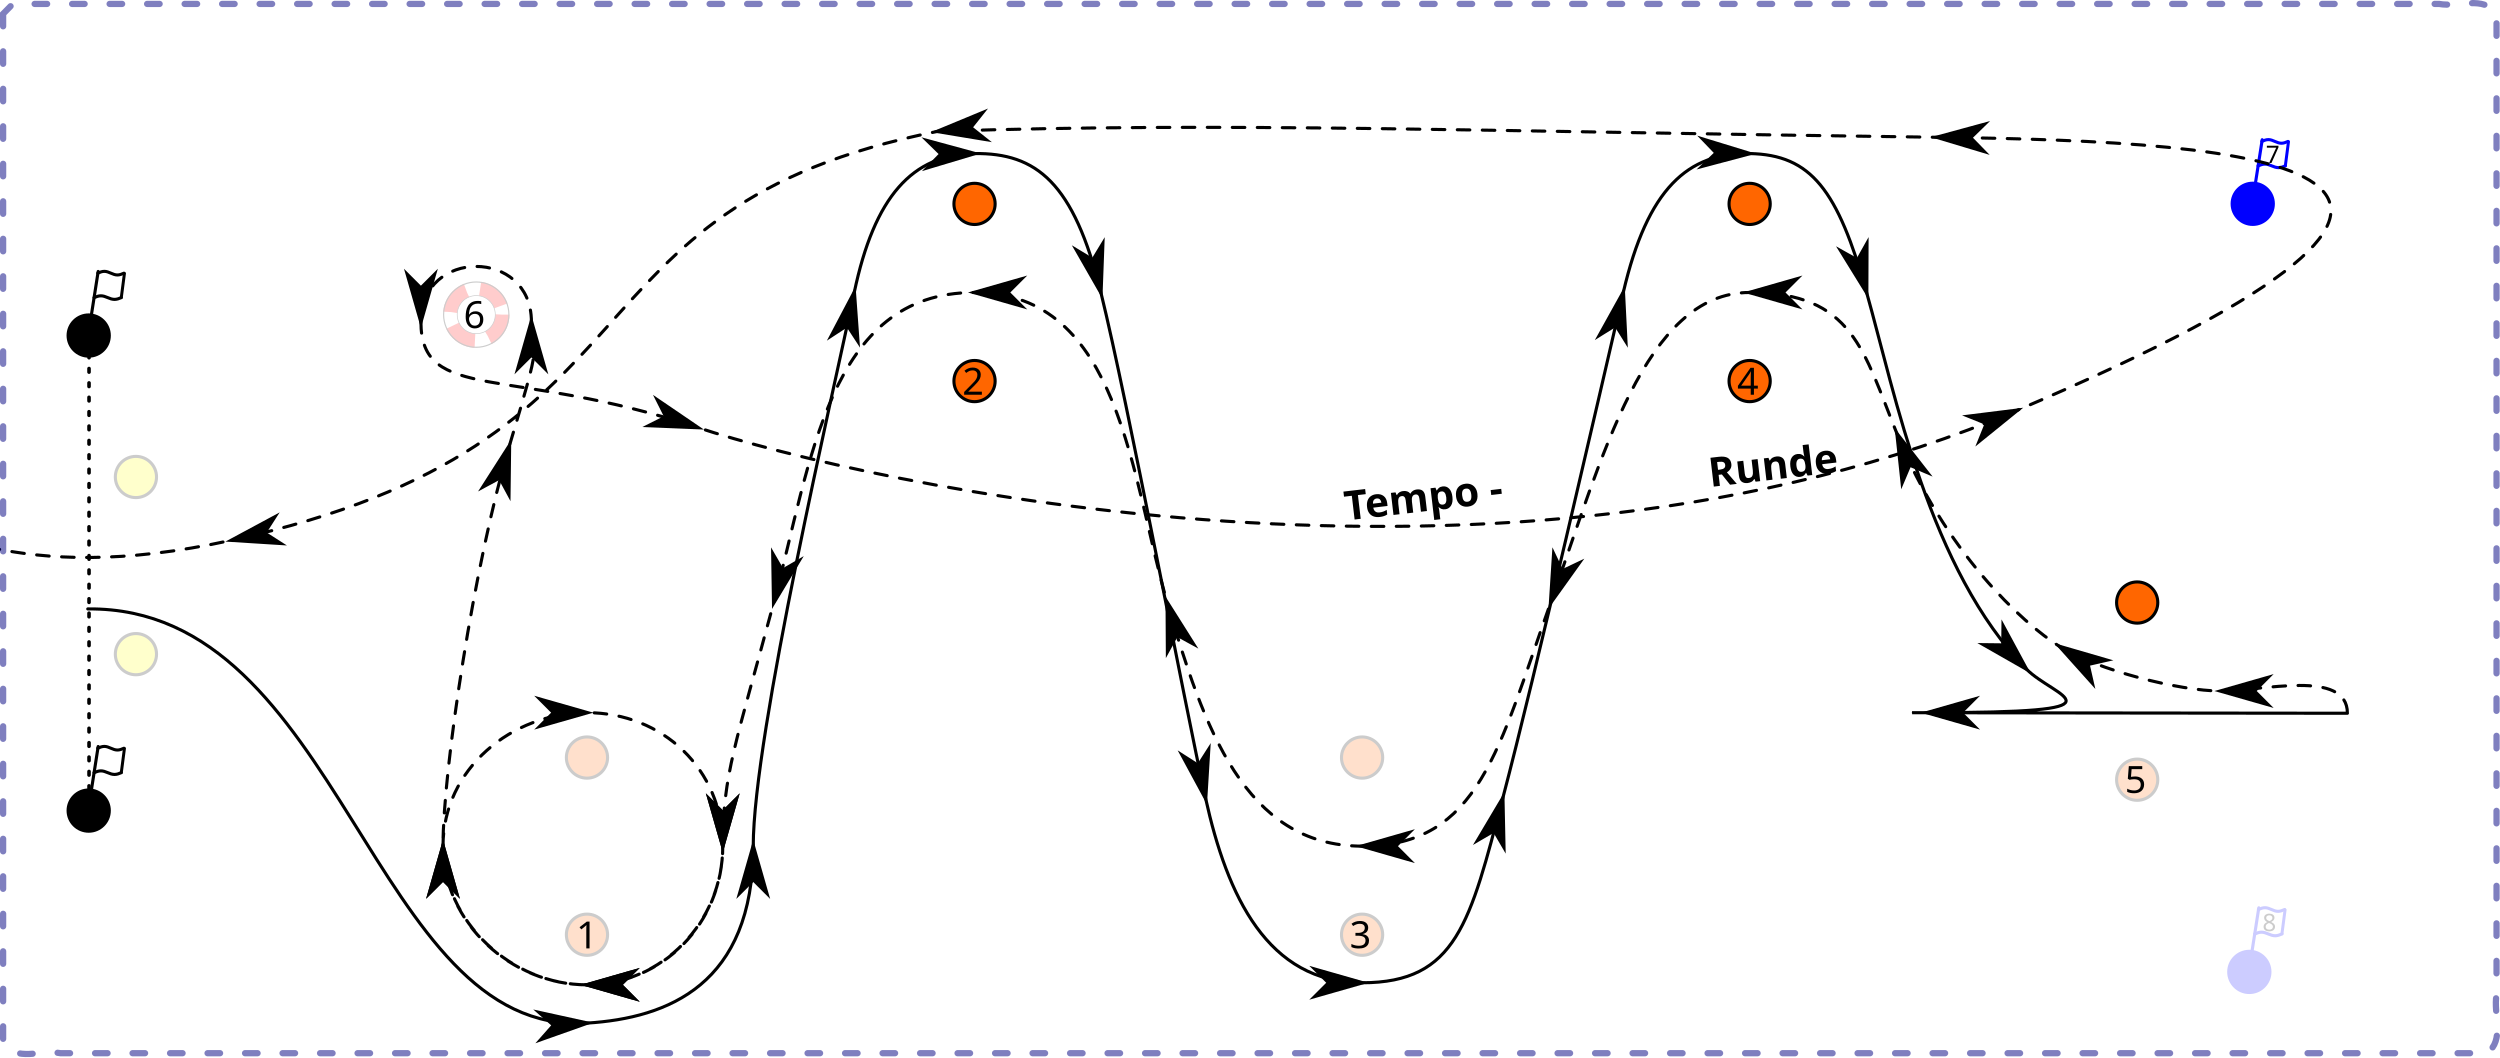
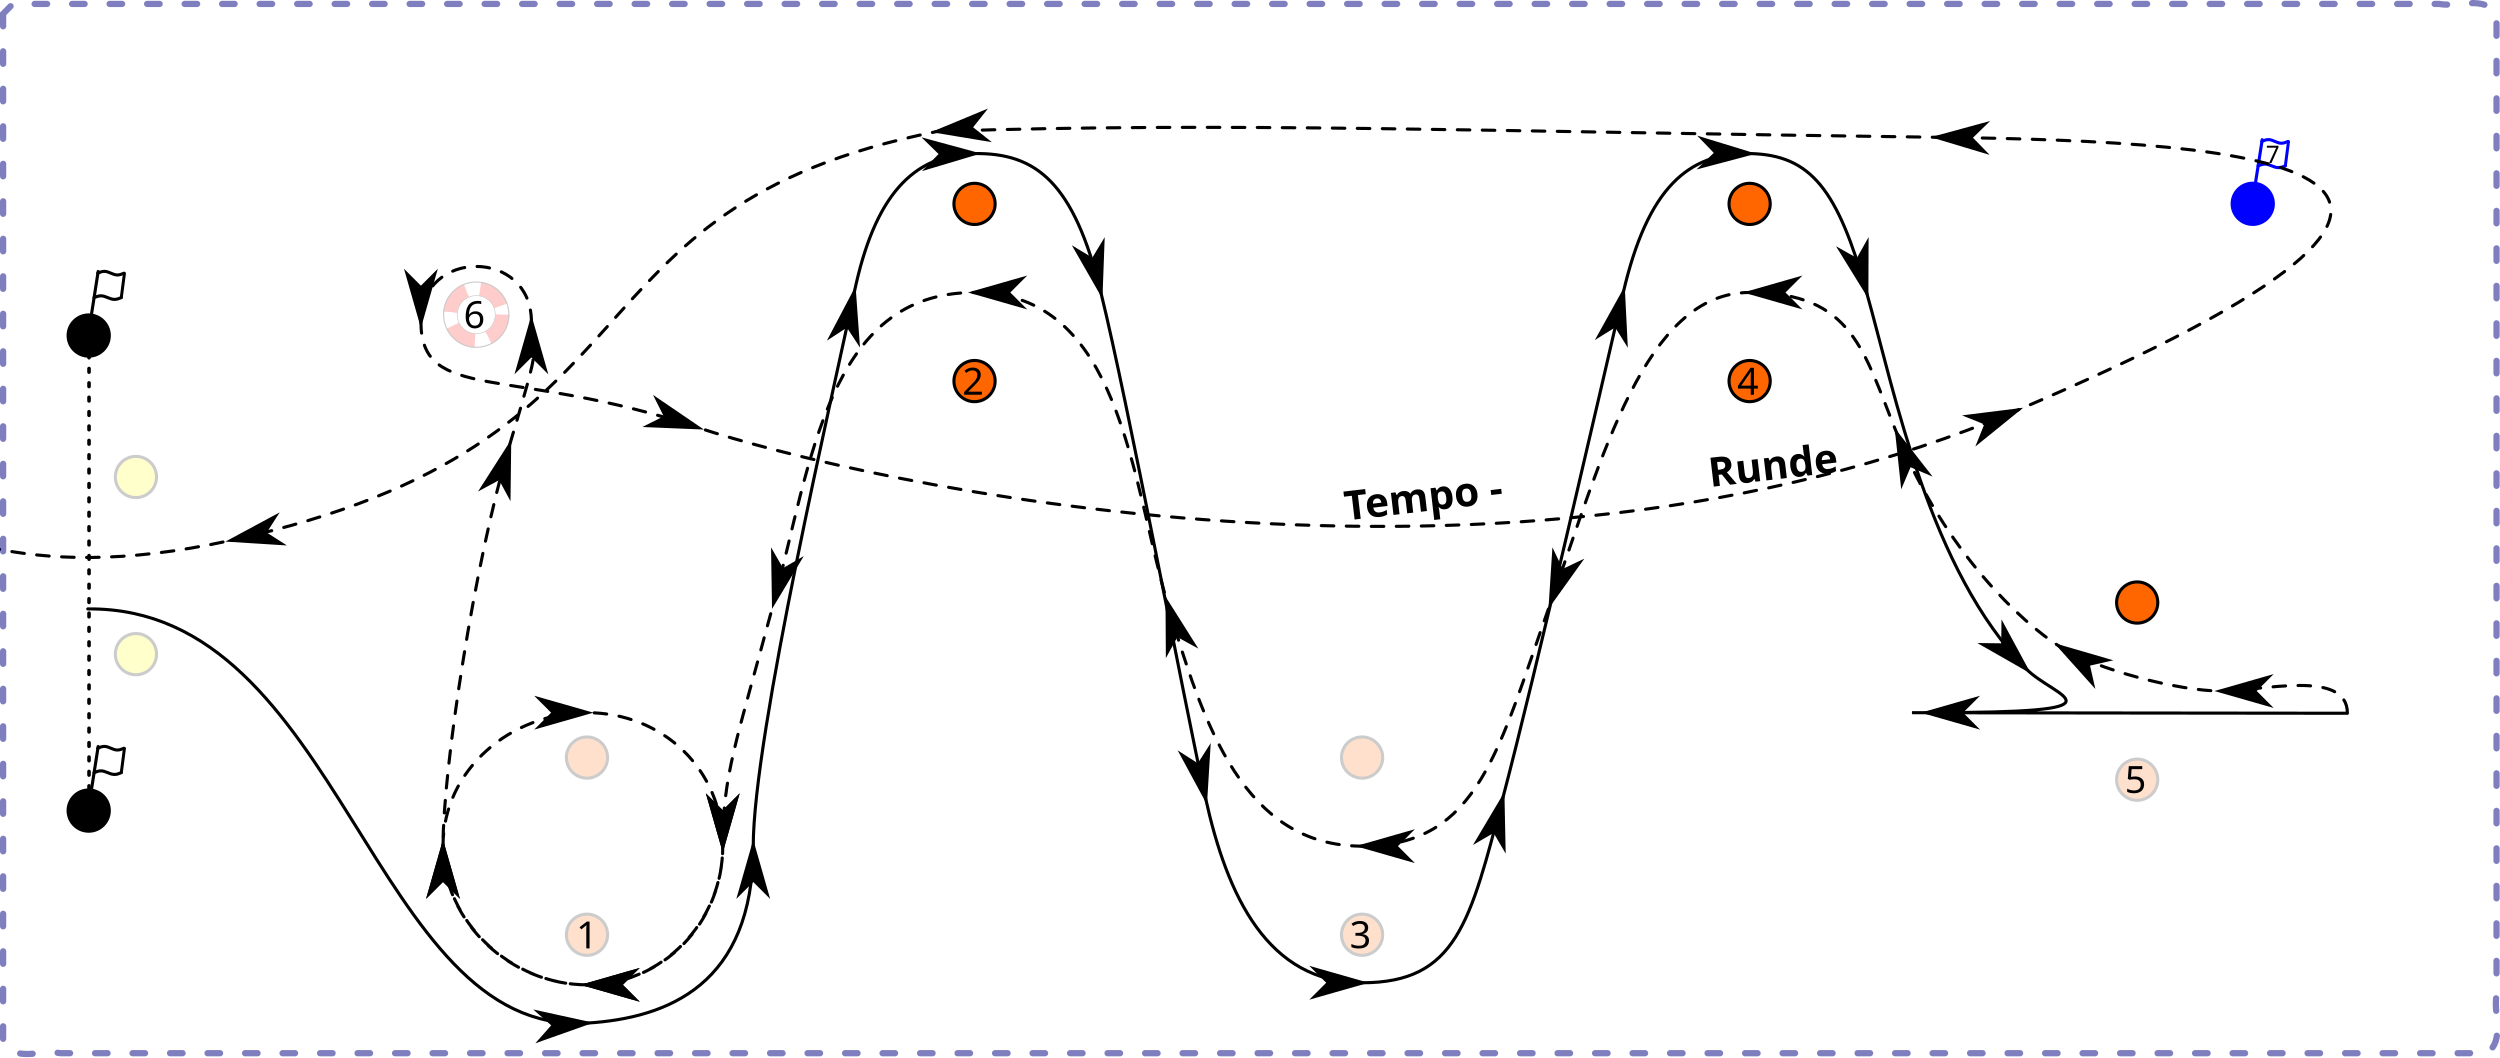
<svg xmlns="http://www.w3.org/2000/svg" version="1.0" id="svg3641" height="360.829" width="853.326" style="enable-background:new" xml:space="preserve">
  <defs id="arrows">
    <marker id="RazorWire" refX="0" refY="0" orient="auto" style="overflow:visible">
      <path id="path5527" style="fill:#34ff00;fill-opacity:1;fill-rule:evenodd;stroke:#34ff00;stroke-width:0.085pt;stroke-opacity:1" d="M 0.019,-0.632 V 0.595 L -6.621,2.568 H 9.113 L 2.979,0.595 V -0.632 L 9.166,-2.472 H -6.594 Z" />
    </marker>
    <marker orient="auto" refY="0" refX="0" id="Scissors" style="overflow:visible">
      <path id="schere" d="M 9.696,-3.847 C 8.661,-5.095 6.794,-5.052 5.4,-4.515 l -8.76,3.283 c -2.548,-1.394 -5.065,-0.995 -5.065,-1.673 0,-0.53 0.487,-0.414 0.414,-1.795 -0.07,-1.326 -1.454,-2.307 -2.763,-2.22 -1.309,-0.008 -2.666,0.995 -2.678,2.379 -0.098,1.393 1.074,2.688 2.461,2.779 1.624,0.242 4.499,-0.742 5.848,1.676 C -6.148,1.766 -7.931,1.771 -9.543,1.679 -10.882,1.602 -12.489,1.985 -13.128,3.301 c -0.617,1.261 -0.012,3.056 1.405,3.442 1.43,0.525 3.393,-0.138 3.733,-1.782 0.262,-1.267 -0.635,-1.862 -0.291,-2.322 0.26,-0.347 1.91,-0.146 4.85,-1.466 L 6.055,4.515 C 7.253,4.85 8.718,4.839 9.78,3.66 L -0.055,-0.057 Z M -9.832,-5.874 c 1.381,0.771 1.268,2.862 -0.167,3.268 -1.298,0.452 -2.956,-0.81 -2.542,-2.216 0.242,-1.154 1.764,-1.579 2.709,-1.052 z m 0.06,8.552 c 1.441,0.532 1.196,2.97 -0.269,3.298 -0.972,0.337 -2.361,-0.148 -2.459,-1.293 -0.189,-1.392 1.446,-2.65 2.728,-2.005 z" style="fill:#34ff00;fill-opacity:1;stroke:#34ff00;stroke-width:1.067;stroke-opacity:1" />
    </marker>
    <marker orient="auto" refY="0" refX="0" id="Legs" style="overflow:visible">
      <g id="g5494" transform="scale(-0.7)" style="fill:#34ff00;fill-opacity:1;stroke:#34ff00;stroke-opacity:1">
        <g id="g5496" transform="matrix(0,-1,-1,0,22.0892,22.73484)" style="fill:#34ff00;fill-opacity:1;stroke:#34ff00;stroke-opacity:1">
          <path id="path5498" d="m 22.636,22.054 c -7.371,5.036 -2.618,7.047 -6.23,14.339" style="fill:#34ff00;fill-opacity:1;fill-rule:evenodd;stroke:#34ff00;stroke-width:1.067pt;stroke-opacity:1" />
          <path id="path5500" d="m 22.825,21.918 c -1.451,8.904 3.772,9.355 4.805,14.747" style="fill:#34ff00;fill-opacity:1;fill-rule:evenodd;stroke:#34ff00;stroke-width:1.067pt;stroke-opacity:1" />
        </g>
        <path id="path5502" d="m -15.029,-7.181 -0.984,4.313 4.227,-1.305 z" style="fill:#34ff00;fill-opacity:1;fill-rule:evenodd;stroke:#34ff00;stroke-width:1.067pt;stroke-opacity:1" />
        <path id="path5504" d="m -16.23,4.861 1.999,3.946 2.418,-3.704 z" style="fill:#34ff00;fill-opacity:1;fill-rule:evenodd;stroke:#34ff00;stroke-width:1.067pt;stroke-opacity:1" />
      </g>
    </marker>
    <linearGradient id="linearGradient5477">
      <stop style="stop-color:#57e307;stop-opacity:1;" offset="0" id="stop5479" />
    </linearGradient>
    <marker style="overflow:visible" id="Arrow1Lend" refX="0" refY="0" orient="auto">
      <path style="fill-rule:evenodd;stroke:#000000;stroke-width:0.853pt;marker-start:none" d="M -10.667,0 -14.933,4.267 0,0 -14.933,-4.267 Z" id="path3104" />
    </marker>
    <marker style="overflow:visible" id="Arrow1Lstart" refX="0" refY="0" orient="auto">
      <path style="fill-rule:evenodd;stroke:#000000;stroke-width:0.853pt;marker-start:none" d="M 10.667,0 14.933,-4.267 0,0 14.933,4.267 Z" id="path3282" />
    </marker>
    <marker style="overflow:visible" id="Arrow1Lstart-7" refX="0" refY="0" orient="auto">
      <path style="fill-rule:evenodd;stroke:#000000;stroke-width:0.853pt;marker-start:none" d="M 10.667,0 14.933,-4.267 0,0 14.933,4.267 Z" id="path3282-4" />
    </marker>
    <marker style="overflow:visible" id="Arrow1Lend-6" refX="0" refY="0" orient="auto">
      <path style="fill-rule:evenodd;stroke:#000000;stroke-width:0.853pt;marker-start:none" d="M -10.667,0 -14.933,4.267 0,0 -14.933,-4.267 Z" id="path3104-0" />
    </marker>
  </defs>
  <g transform="translate(-215.4445,-435.3955)" style="display:inline" id="Parcours">
    <defs id="defs2076" />
    <g id="g1" />
    <g id="layer6" style="display:inline">
      <g transform="translate(18.94796,85.04597)" id="Zeitnahme" style="display:inline">
        <g id="g13156" transform="translate(-177.6378,-94.48819)">
          <path style="fill:#000000;fill-opacity:1;stroke:#000000;stroke-width:1.762" d="m 411.087,559.37 c 0,-3.685 -2.986,-6.678 -6.678,-6.678 -3.683,0 -6.678,2.987 -6.678,6.678 0,3.685 2.987,6.678 6.678,6.678 3.685,0 6.678,-2.987 6.678,-6.678 z" id="Zeit_oben" />
        </g>
        <g id="g13172" transform="translate(-177.6378,67.66194)">
          <path style="fill:#000000;fill-opacity:1;stroke:#000000;stroke-width:1.762" d="m 411.087,559.37 c 0,-3.685 -2.986,-6.678 -6.678,-6.678 -3.683,0 -6.678,2.987 -6.678,6.678 0,3.685 2.987,6.678 6.678,6.678 3.685,0 6.678,-2.987 6.678,-6.678 z" id="Zeit_unten" />
        </g>
        <path style="fill:none;stroke:#000000;stroke-width:1.228;stroke-linecap:round;stroke-linejoin:miter;stroke-miterlimit:4;stroke-dasharray:1.228, 3.684;stroke-dashoffset:0;stroke-opacity:1" d="m 226.886,466.315 c 0,23.379 0,46.759 0,70.138 0,19.991 0,67.885 0,87.271" id="path14169" />
      </g>
      <g transform="translate(113.4362,157.2769)" id="Tor1" opacity="0.2" style="display:inline;fill:#ff6600">
        <path style="fill:#ff6600;stroke:#000000;stroke-width:1.056" d="m 309.393,536.693 c 0,-3.883 -3.149,-7.032 -7.031,-7.032 -3.881,0 -7.031,3.148 -7.031,7.032 0,3.883 3.15,7.031 7.031,7.031 3.882,0 7.031,-3.147 7.031,-7.031 z" id="Tor1_innen" />
        <path style="fill:#ff6600;stroke:#000000;stroke-width:1.056" d="m 309.393,597.166 c 0,-3.883 -3.149,-7.032 -7.031,-7.032 -3.881,0 -7.031,3.148 -7.031,7.032 0,3.883 3.15,7.031 7.031,7.031 3.882,0 7.031,-3.147 7.031,-7.031 z" id="Tor1_aussen" />
      </g>
      <g transform="translate(226.8221,-31.69941)" id="Tor2" style="display:inline;fill:#ff6600">
        <path style="fill:#ff6600;stroke:#000000;stroke-width:1.056" d="m 328.291,536.693 c 0,-3.883 -3.149,-7.032 -7.031,-7.032 -3.881,0 -7.031,3.148 -7.031,7.032 0,3.883 3.15,7.031 7.031,7.031 3.882,0 7.031,-3.147 7.031,-7.031 z" id="Tor2_aussen" />
        <path style="fill:#ff6600;stroke:#000000;stroke-width:1.056" d="m 328.291,597.166 c 0,-3.883 -3.149,-7.032 -7.031,-7.032 -3.881,0 -7.031,3.148 -7.031,7.032 0,3.883 3.15,7.031 7.031,7.031 3.882,0 7.031,-3.147 7.031,-7.031 z" id="Tor2_innen" />
      </g>
      <g transform="translate(340.2078,157.2769)" id="Tor3" opacity="0.2" style="display:inline;fill:#ff6600">
        <path style="fill:#ff6600;stroke:#000000;stroke-width:1.056" d="m 347.189,536.693 c 0,-3.883 -3.149,-7.032 -7.031,-7.032 -3.881,0 -7.031,3.148 -7.031,7.032 0,3.883 3.15,7.031 7.031,7.031 3.882,0 7.031,-3.147 7.031,-7.031 z" id="Tor3_innen" />
        <path style="fill:#ff6600;stroke:#000000;stroke-width:1.056" d="m 347.189,597.166 c 0,-3.883 -3.149,-7.032 -7.031,-7.032 -3.881,0 -7.031,3.148 -7.031,7.032 0,3.883 3.15,7.031 7.031,7.031 3.882,0 7.031,-3.147 7.031,-7.031 z" id="Tor3_aussen" />
      </g>
      <g transform="translate(453.5935,-31.69941)" id="Tor4" style="display:inline;fill:#ff6600">
        <path style="fill:#ff6600;stroke:#000000;stroke-width:1.056" d="m 366.086,536.693 c 0,-3.883 -3.149,-7.032 -7.031,-7.032 -3.881,0 -7.031,3.148 -7.031,7.032 0,3.883 3.15,7.031 7.031,7.031 3.882,0 7.031,-3.147 7.031,-7.031 z" id="Tor4_aussen" />
        <path style="fill:#ff6600;stroke:#000000;stroke-width:1.056" d="m 366.086,597.166 c 0,-3.883 -3.149,-7.032 -7.031,-7.032 -3.881,0 -7.031,3.148 -7.031,7.032 0,3.883 3.15,7.031 7.031,7.031 3.882,0 7.031,-3.147 7.031,-7.031 z" id="Tor4_innen" />
      </g>
      <g transform="translate(566.9793,104.3635)" id="Tor5" style="display:inline;fill:#ff6600">
        <path style="fill:#ff6600;stroke:#000000;stroke-width:1.056" d="m 384.984,536.693 c 0,-3.883 -3.149,-7.032 -7.031,-7.032 -3.881,0 -7.031,3.148 -7.031,7.032 0,3.883 3.15,7.031 7.031,7.031 3.882,0 7.031,-3.147 7.031,-7.031 z" id="Tor5_oben" />
        <path style="fill:#ff6600;stroke:#000000;stroke-width:1.056" d="m 384.984,597.166 c 0,-3.883 -3.149,-7.032 -7.031,-7.032 -3.881,0 -7.031,3.148 -7.031,7.032 0,3.883 3.15,7.031 7.031,7.031 3.882,0 7.031,-3.147 7.031,-7.031 z" id="Tor5_unten" opacity="0.2" />
      </g>
      <g transform="translate(18.94796,138.3793)" id="Schikane" opacity="0.2" style="display:inline">
        <g style="fill:none" id="Ring">
          <ellipse id="path8826" style="fill:none;stroke:#ff0000;stroke-width:4.821;stroke-linecap:butt;stroke-linejoin:round;stroke-miterlimit:4;stroke-dasharray:9.643, 4.821;stroke-dashoffset:0;stroke-opacity:1" cx="359.055" cy="404.409" rx="8.928" ry="8.928" />
          <ellipse style="display:inline;fill:none;stroke:#000000;stroke-width:0.229;stroke-linecap:round;stroke-linejoin:round;stroke-miterlimit:4;stroke-dasharray:none;stroke-dashoffset:0;stroke-opacity:1" id="path3620" cx="359.055" cy="404.409" rx="6.5" ry="6.5" />
          <ellipse style="display:inline;fill:none;stroke:#000000;stroke-width:0.393;stroke-linecap:round;stroke-linejoin:round;stroke-miterlimit:4;stroke-dasharray:none;stroke-dashoffset:0;stroke-opacity:1" id="path2733" cx="359.055" cy="404.409" rx="11.142" ry="11.142" />
        </g>
      </g>
      <g transform="translate(-40.52031,61.51377)" id="StartZiel" opacity="0.2" style="display:inline">
        <path style="fill:#ffff00;stroke:#000000;stroke-width:1.056" d="m 309.393,536.693 c 0,-3.883 -3.149,-7.032 -7.031,-7.032 -3.881,0 -7.031,3.148 -7.031,7.032 0,3.883 3.15,7.031 7.031,7.031 3.882,0 7.031,-3.147 7.031,-7.031 z" id="StartZiel_oben" />
        <path style="fill:#ffff00;stroke:#000000;stroke-width:1.056" d="m 309.393,597.166 c 0,-3.883 -3.149,-7.032 -7.031,-7.032 -3.881,0 -7.031,3.148 -7.031,7.032 0,3.883 3.15,7.031 7.031,7.031 3.882,0 7.031,-3.147 7.031,-7.031 z" id="StartZiel_unten" />
      </g>
    </g>
  </g>
  <g transform="translate(-215.4445,-435.3955)" style="display:inline" id="ParcoursLabel">
    <defs id="defs2832" />
    <g id="g3113" style="display:inline">
      <text xml:space="preserve" style="font-style:normal;font-weight:normal;font-size:12.8px;line-height:0%;font-family:'Arial Black';display:inline;fill:#000000;fill-opacity:1;stroke:none;stroke-width:1.067" x="373.691" y="547.37" id="Nummer_Schikane">
        <tspan id="tspan3032" x="373.691" y="547.37" style="font-size:12.8px;line-height:1.25;stroke-width:1.067">6</tspan>
      </text>
      <text xml:space="preserve" style="font-style:normal;font-weight:normal;font-size:12.8px;line-height:0%;font-family:'Arial Black';display:inline;fill:#000000;fill-opacity:1;stroke:none;stroke-width:1.067" x="412.13" y="759.102" id="Nummer_Tor1">
        <tspan id="tspan3036" x="412.13" y="759.102" style="font-size:12.8px;line-height:1.25;stroke-width:1.067">1</tspan>
      </text>
      <text xml:space="preserve" style="font-style:normal;font-weight:normal;font-size:12.8px;line-height:0%;font-family:'Arial Black';display:inline;fill:#000000;fill-opacity:1;stroke:none;stroke-width:1.067" x="808.383" y="570.125" id="Nummer_Tor4">
        <tspan id="tspan3040" x="808.383" y="570.125" style="font-size:12.8px;line-height:1.25;stroke-width:1.067">4</tspan>
      </text>
      <text xml:space="preserve" style="font-style:normal;font-weight:normal;font-size:12.8px;line-height:0%;font-family:'Arial Black';display:inline;fill:#000000;fill-opacity:1;stroke:none;stroke-width:1.067" x="940.704" y="706.032" id="Nummer_Tor5">
        <tspan id="tspan3044" x="940.704" y="706.032" style="font-size:12.8px;line-height:1.25;stroke-width:1.067">5</tspan>
      </text>
      <text xml:space="preserve" style="font-style:normal;font-weight:normal;font-size:12.8px;line-height:0%;font-family:'Arial Black';display:inline;fill:#000000;fill-opacity:1;stroke:none;stroke-width:1.067" x="676.131" y="759.024" id="Nummer_Tor3">
        <tspan id="tspan3048" x="676.131" y="759.024" style="font-size:12.8px;line-height:1.25;stroke-width:1.067">3</tspan>
      </text>
      <g transform="translate(579.9631,-35.51099)" id="Speedboje_oben" style="display:inline">
        <path id="path3052" d="m 411.087,540.472 c 0,-3.685 -2.986,-6.678 -6.678,-6.678 -3.683,0 -6.678,2.987 -6.678,6.678 0,3.685 2.987,6.678 6.678,6.678 3.685,0 6.678,-2.987 6.678,-6.678 z" style="fill:#0000ff;fill-opacity:1;stroke:#0000ff;stroke-width:1.762" />
        <g style="stroke:#0000ff" id="g3062">
          <path id="path3054" d="m 407.511,519.18 c 0.372,-0.161 0.745,-0.325 1.117,-0.438 0.372,-0.114 0.744,-0.181 1.117,-0.181 0.372,0 0.744,0.063 1.117,0.181 0.372,0.113 0.744,0.273 1.116,0.438 0.369,0.16 0.745,0.321 1.117,0.434 0.369,0.114 0.745,0.181 1.117,0.181 0.368,0 0.745,-0.064 1.117,-0.181 0.368,-0.113 0.744,-0.274 1.117,-0.434" style="fill:none;stroke:#0000ff;stroke-width:1.052;stroke-linecap:round;stroke-linejoin:round" />
          <path id="path3056" d="m 407.643,518.601 -2.7,17.3 v 0.258 0" style="fill:none;stroke:#0000ff;stroke-width:1.067;stroke-linecap:round;stroke-linejoin:round" />
          <path id="path3058" d="m 406.246,527.522 c 0.384,-0.158 0.775,-0.317 1.163,-0.429 0.383,-0.113 0.775,-0.179 1.163,-0.179 0.383,0 0.774,0.062 1.163,0.179 0.387,0.112 0.774,0.271 1.163,0.429 0.387,0.159 0.774,0.317 1.162,0.433 0.388,0.109 0.775,0.175 1.163,0.175 0.388,0 0.775,-0.062 1.163,-0.175 0.387,-0.112 0.775,-0.271 1.163,-0.433" style="fill:none;stroke:#0000ff;stroke-width:1.067;stroke-linecap:round;stroke-linejoin:round" />
          <path id="path3060" d="m 416.604,519.31 -1.039,7.969 v 0.12 0" style="fill:none;stroke:#0000ff;stroke-width:1.024;stroke-linecap:round" />
        </g>
        <text xml:space="preserve" style="font-style:normal;font-weight:normal;font-size:12.8px;line-height:0%;font-family:'Arial Black';fill:#000000;fill-opacity:1;stroke:none;stroke-width:1.067" x="408.873" y="526.543" id="text3066">
          <tspan id="tspan3064" x="408.873" y="526.543" style="font-size:8.242px;line-height:1.25;stroke-width:1.067">7</tspan>
        </text>
      </g>
      <text xml:space="preserve" style="font-style:normal;font-weight:normal;font-size:12.8px;line-height:0%;font-family:'Arial Black';display:inline;fill:#000000;fill-opacity:1;stroke:none;stroke-width:1.067" x="543.926" y="570.125" id="Nummer_Tor2">
        <tspan id="tspan3088" x="543.926" y="570.125" style="font-size:12.8px;line-height:1.25;stroke-width:1.067">2</tspan>
      </text>
      <g id="Zeit_oben_Flagge">
        <path id="path3092" d="m 248.821,528.636 c 0.372,-0.161 0.745,-0.325 1.117,-0.438 0.372,-0.114 0.744,-0.181 1.117,-0.181 0.372,0 0.744,0.063 1.117,0.181 0.372,0.113 0.744,0.273 1.116,0.438 0.369,0.16 0.745,0.321 1.117,0.434 0.369,0.114 0.745,0.181 1.117,0.181 0.368,0 0.745,-0.064 1.117,-0.181 0.368,-0.113 0.744,-0.274 1.117,-0.434" style="display:inline;fill:none;stroke:#000000;stroke-width:1.052;stroke-linecap:round;stroke-linejoin:round" />
        <path id="path3094" d="m 248.953,528.057 -2.7,17.3 v 0.258 0" style="display:inline;fill:none;stroke:#000000;stroke-width:1.067;stroke-linecap:round;stroke-linejoin:round" />
        <path id="path3096" d="m 247.556,536.977 c 0.384,-0.158 0.775,-0.317 1.163,-0.429 0.383,-0.113 0.775,-0.179 1.163,-0.179 0.383,0 0.774,0.062 1.163,0.179 0.387,0.112 0.774,0.271 1.163,0.429 0.387,0.159 0.774,0.317 1.162,0.433 0.388,0.109 0.775,0.175 1.163,0.175 0.388,0 0.775,-0.062 1.163,-0.175 0.387,-0.112 0.775,-0.271 1.163,-0.433" style="display:inline;fill:none;stroke:#000000;stroke-width:1.067;stroke-linecap:round;stroke-linejoin:round" />
        <path id="path3098" d="m 257.914,528.766 -1.039,7.969 v 0.12 0" style="display:inline;fill:none;stroke:#000000;stroke-width:1.024;stroke-linecap:round" />
      </g>
      <g id="Zeit_unten_Flagge">
        <path id="path3102" d="m 248.821,690.786 c 0.372,-0.161 0.745,-0.325 1.117,-0.438 0.372,-0.114 0.744,-0.181 1.117,-0.181 0.372,0 0.744,0.063 1.117,0.181 0.372,0.113 0.744,0.273 1.116,0.438 0.369,0.16 0.745,0.321 1.117,0.434 0.369,0.114 0.745,0.181 1.117,0.181 0.368,0 0.745,-0.064 1.117,-0.181 0.368,-0.113 0.744,-0.274 1.117,-0.434" style="display:inline;fill:none;stroke:#000000;stroke-width:1.052;stroke-linecap:round;stroke-linejoin:round" />
        <path id="path3105" d="m 248.953,690.207 -2.7,17.3 v 0.258 0" style="display:inline;fill:none;stroke:#000000;stroke-width:1.067;stroke-linecap:round;stroke-linejoin:round" />
        <path id="path3107" d="m 247.556,699.127 c 0.384,-0.158 0.775,-0.317 1.163,-0.429 0.383,-0.113 0.775,-0.179 1.163,-0.179 0.383,0 0.774,0.062 1.163,0.179 0.387,0.112 0.774,0.271 1.163,0.429 0.387,0.159 0.774,0.317 1.162,0.433 0.388,0.109 0.775,0.175 1.163,0.175 0.388,0 0.775,-0.062 1.163,-0.175 0.387,-0.112 0.775,-0.271 1.163,-0.433" style="display:inline;fill:none;stroke:#000000;stroke-width:1.067;stroke-linecap:round;stroke-linejoin:round" />
        <path id="path3109" d="m 257.914,690.916 -1.039,7.969 v 0.12 0" style="display:inline;fill:none;stroke:#000000;stroke-width:1.024;stroke-linecap:round" />
      </g>
    </g>
  </g>
-   <g transform="translate(363.3543,-208.7303)" id="Speedboje_unten" opacity="0.2" style="display:inline;enable-background:new">
-     <path id="path2174" d="m 411.087,540.472 c 0,-3.685 -2.986,-6.678 -6.678,-6.678 -3.683,0 -6.678,2.987 -6.678,6.678 0,3.685 2.987,6.678 6.678,6.678 3.685,0 6.678,-2.987 6.678,-6.678 z" style="fill:#0000ff;fill-opacity:1;stroke:#0000ff;stroke-width:1.762" />
-     <g style="fill:none;stroke:#0000ff" id="g2184">
-       <path id="path2176" d="m 407.511,519.18 c 0.372,-0.161 0.745,-0.325 1.117,-0.438 0.372,-0.114 0.744,-0.181 1.117,-0.181 0.372,0 0.744,0.063 1.117,0.181 0.372,0.113 0.744,0.273 1.116,0.438 0.369,0.16 0.745,0.321 1.117,0.434 0.369,0.114 0.745,0.181 1.117,0.181 0.368,0 0.745,-0.064 1.117,-0.181 0.368,-0.113 0.744,-0.274 1.117,-0.434" style="fill:none;stroke:#0000ff;stroke-width:1.052;stroke-linecap:round;stroke-linejoin:round" />
-       <path id="path2178" d="m 407.643,518.601 -2.7,17.3 v 0.258 0" style="fill:none;stroke:#0000ff;stroke-width:1.067;stroke-linecap:round;stroke-linejoin:round" />
-       <path id="path2180" d="m 406.246,527.522 c 0.384,-0.158 0.775,-0.317 1.163,-0.429 0.383,-0.113 0.775,-0.179 1.163,-0.179 0.383,0 0.774,0.062 1.163,0.179 0.387,0.112 0.774,0.271 1.163,0.429 0.387,0.159 0.774,0.317 1.162,0.433 0.388,0.109 0.775,0.175 1.163,0.175 0.388,0 0.775,-0.062 1.163,-0.175 0.387,-0.112 0.775,-0.271 1.163,-0.433" style="fill:none;stroke:#0000ff;stroke-width:1.067;stroke-linecap:round;stroke-linejoin:round" />
-       <path id="path2182" d="m 416.604,519.31 -1.039,7.969 v 0.12 0" style="fill:none;stroke:#0000ff;stroke-width:1.024;stroke-linecap:round" />
-     </g>
-     <text xml:space="preserve" style="font-style:normal;font-weight:normal;font-size:12.8px;line-height:0%;font-family:'Arial Black';fill:#000000;fill-opacity:1;stroke:none;stroke-width:1.067" x="408.873" y="526.543" id="text2188">
-       <tspan id="tspan2186" x="408.873" y="526.543" style="font-size:8.242px;line-height:1.25;stroke-width:1.067">8</tspan>
-     </text>
-   </g>
  <g transform="translate(-215.4445,-435.3955)" style="display:inline" id="Klasse6">
    <text id="text3677" y="328.002" x="595.582" style="font-style:normal;font-weight:normal;font-size:12.8px;line-height:0%;font-family:Verdana;text-align:center;text-anchor:middle;display:inline;fill:#000000;fill-opacity:1;stroke:none;stroke-width:1.067" xml:space="preserve">
      <tspan style="font-weight:bold;font-size:38.4px;line-height:1.25;text-align:center;text-anchor:middle;stroke-width:1.067" y="328.002" x="595.582" id="tspan3679">DMYV-Jugend</tspan>
      <tspan id="tspan3681" style="font-weight:bold;font-size:38.4px;line-height:1.25;text-align:center;text-anchor:middle;stroke-width:1.067" y="376.002" x="595.582">Motorboot-Slalom</tspan>
      <tspan style="font-weight:bold;font-size:38.4px;line-height:1.25;text-align:center;text-anchor:middle;stroke-width:1.067" id="tspan3683" y="424.002" x="595.582">Klasse 6</tspan>
    </text>
    <g transform="rotate(-6.69396,2041.068,1305.541)" id="g2668" style="display:inline">
      <text xml:space="preserve" style="font-style:normal;font-weight:bold;font-size:12.8px;line-height:0%;font-family:Verdana;fill:#000000;fill-opacity:1;stroke:none;stroke-width:1.067" x="764.899" y="458.537" id="text2670">
        <tspan id="tspan2672" x="764.899" y="458.537" style="font-size:13.867px;line-height:1.25;stroke-width:1.067">Tempo -</tspan>
      </text>
      <text xml:space="preserve" style="font-style:normal;font-weight:bold;font-size:12.8px;line-height:0%;font-family:Verdana;fill:#000000;fill-opacity:1;stroke:none;stroke-width:1.067" x="889.699" y="461.668" id="text2674">
        <tspan id="tspan2676" x="889.699" y="461.668" style="font-size:13.867px;line-height:1.25;stroke-width:1.067">Runde</tspan>
      </text>
    </g>
    <text id="text2678" y="876.114" x="243.389" style="font-style:normal;font-weight:normal;font-size:12.8px;line-height:0%;font-family:Verdana;display:inline;fill:#000000;fill-opacity:1;stroke:none;stroke-width:1.067" xml:space="preserve">
      <tspan id="tspan2680" y="876.114" x="243.389" style="font-size:19.2px;line-height:1.25;stroke-width:1.067">Ablegen - Startlinie - in den Parcours, d.h. außen um die Tore 1 - 2 - 3 - 4 -</tspan>
      <tspan id="tspan2682" y="900.114" x="243.389" style="font-size:19.2px;line-height:1.25;stroke-width:1.067">rückwärts durch das Tor 5 - vorwärts wieder in den Parcours, d.h. durch die Tore</tspan>
      <tspan id="tspan2684" y="924.114" x="243.389" style="font-size:19.2px;line-height:1.25;stroke-width:1.067">4 - 3 - 2 - schnelle Umkreisung des Tores 1 (das Tor 1 bleibt an der Steuerbordseite!) -</tspan>
      <tspan id="tspan2686" y="948.114" x="243.389" style="font-size:19.2px;line-height:1.25;stroke-width:1.067">Schikane an der Tonne 6 - Temporunde: innen an den Toren 2 und 4, um die</tspan>
      <tspan id="tspan2688" y="972.114" x="243.389" style="font-size:19.2px;line-height:1.25;stroke-width:1.067">Tonne 7, außen an den Toren 4 und 2 vorbei - Ziellinie - anlegen.</tspan>
    </text>
    <path id="path2690" d="m 1016.681,678.851 c 0,0 -181.32,-0.198 -143.404,-0.198 71.653,0 43.372,-5.128 33.803,-14.92 -33.088,-33.861 -44.668,-93.599 -54.502,-128.504 -9.872,-35.04 -18.918,-47.015 -39.929,-47.416 -21.01,-0.401 -34.872,11.88 -43.129,47.416 -8.23,35.422 -29.987,130.291 -41.14,172.64 -11.118,42.214 -15.723,62.976 -48.015,62.976 -32.292,0 -46.073,-29.711 -53.419,-62.976 -7.37,-33.373 -26.464,-134.966 -35.736,-172.64 -9.241,-37.547 -22.025,-47.682 -43.159,-47.416 -21.135,0.266 -34.159,14.604 -41.026,47.416 -6.867,32.812 -34.478,151.155 -34.478,188.984 0,47.333 -29.176,58.689 -56.749,60.4 -73.66,4.572 -83.455,-142.282 -170.394,-141.372" style="display:inline;fill:none;stroke:#000000;stroke-width:1.067;stroke-linecap:round;stroke-linejoin:round;stroke-miterlimit:4;stroke-dashoffset:0;stroke-opacity:1;marker-start:none;marker-mid:url(#Arrow1Lstart);marker-end:none" />
    <path id="path2692" d="m 169.627,612.629 c 24.841,0 48.806,23.778 124.914,7.156 152.111,-33.376 108.144,-113.113 240.902,-139.543 99.633,-3.251 183.99,-9.2e-4 341.193,2.009 110.837,1.417 223.599,9.646 27.36,93.185 -175.497,74.709 -394.806,24.272 -450.382,5.884 -64.298,-21.273 -94.501,-8.297 -94.501,-36.17 0,-25.079 37.712,-25.079 37.712,0 0,15.274 4.503,2.236 -7.509,42.396 -12.012,40.159 -22.661,110.333 -22.663,136.631 -0.002,25.87 23.429,47.369 49.146,47.369 25.717,0 46.349,-21 46.349,-47.333 0,-26.333 -20.632,-45.56 -46.349,-45.56 -25.717,0 -49.143,19.227 -49.143,45.525 0,26.298 23.427,47.369 49.143,47.369 25.717,0 46.349,-21.463 46.349,-47.369 0,-24.334 4.44,-34.856 17.386,-83.061 12.807,-47.687 18.565,-105.888 68.518,-105.888 49.951,0 53.474,63.607 65.829,105.888 12.355,42.281 26.346,83.093 66.486,83.093 40.14,0 46.62,-33.374 64.356,-83.093 17.568,-49.246 32.096,-105.888 67.927,-105.888 35.298,0 38.862,19.997 50.33,48.31 16.312,40.274 42.763,64.531 55.497,72.541 12.734,8.01 40.856,15.184 55.013,15.184 13.99,0 43.19,-7.596 43.19,7.587" style="display:inline;fill:none;stroke:#000000;stroke-width:1.067;stroke-linecap:round;stroke-linejoin:round;stroke-miterlimit:4;stroke-dasharray:4.267, 4.267;stroke-dashoffset:0;stroke-opacity:1;marker-start:none;marker-mid:url(#Arrow1Lstart);marker-end:none" />
  </g>
  <g id="Export_Area" style="display:inline;opacity:1" transform="translate(-180.8124,-194.4877)">
    <path style="display:inline;opacity:0.5;fill:none;fill-opacity:1;fill-rule:nonzero;stroke:#000080;stroke-width:2.133;stroke-linecap:round;stroke-linejoin:miter;stroke-miterlimit:4;stroke-dasharray:4.267, 8.533;stroke-dashoffset:0;stroke-opacity:1" d="m 181.879,199.201 c 0,117.134 0,234.268 0,351.402 4.38,6.419 13.104,2.145 19.592,3.374 276.059,0 552.117,0 828.176,0 6.295,-4.466 2.103,-13.361 3.309,-19.977 0,-111.6 0,-223.2 0,-334.8 -4.38,-6.419 -13.104,-2.145 -19.592,-3.374 -276.059,0 -552.117,0 -828.176,0 -1.103,1.125 -2.206,2.25 -3.309,3.374 z" id="rect4816" />
    <g id="g2" />
    <g id="g3" />
  </g>
</svg>
